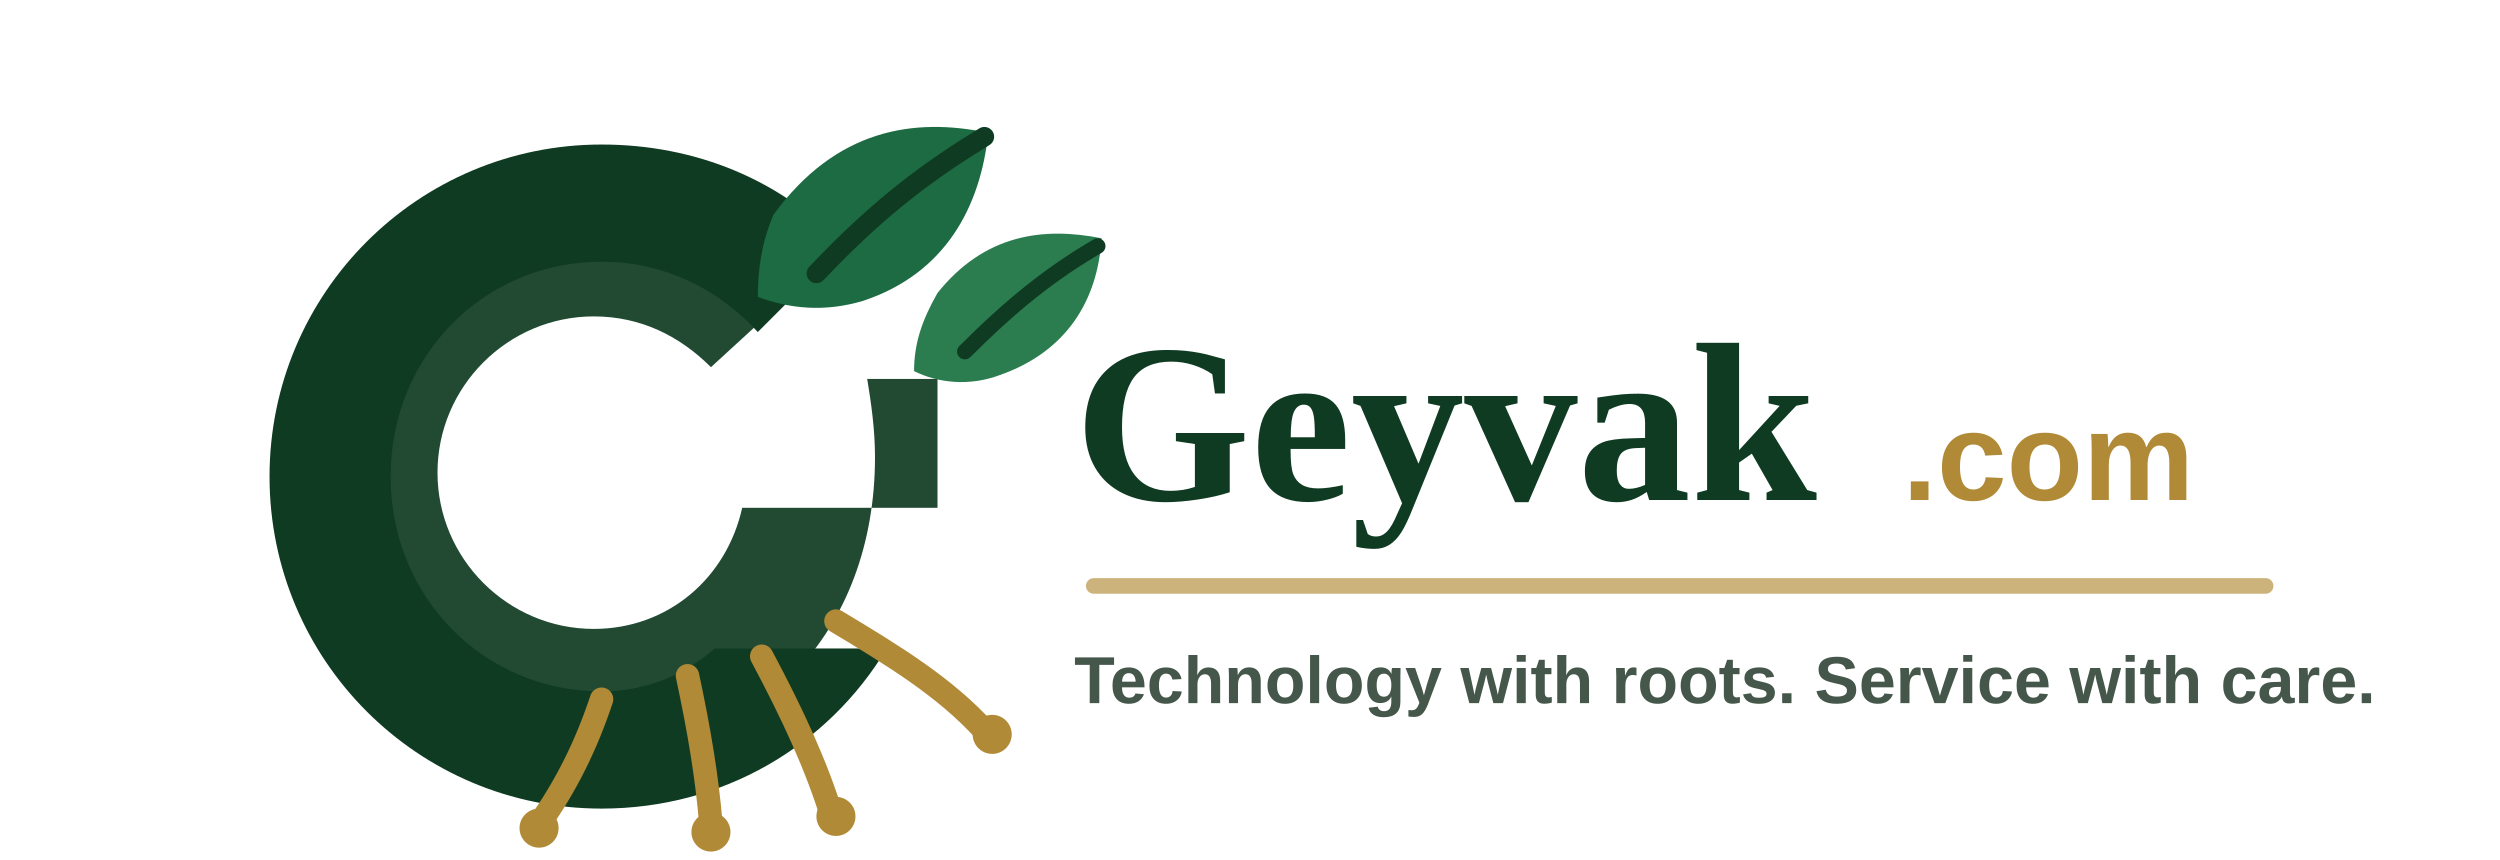
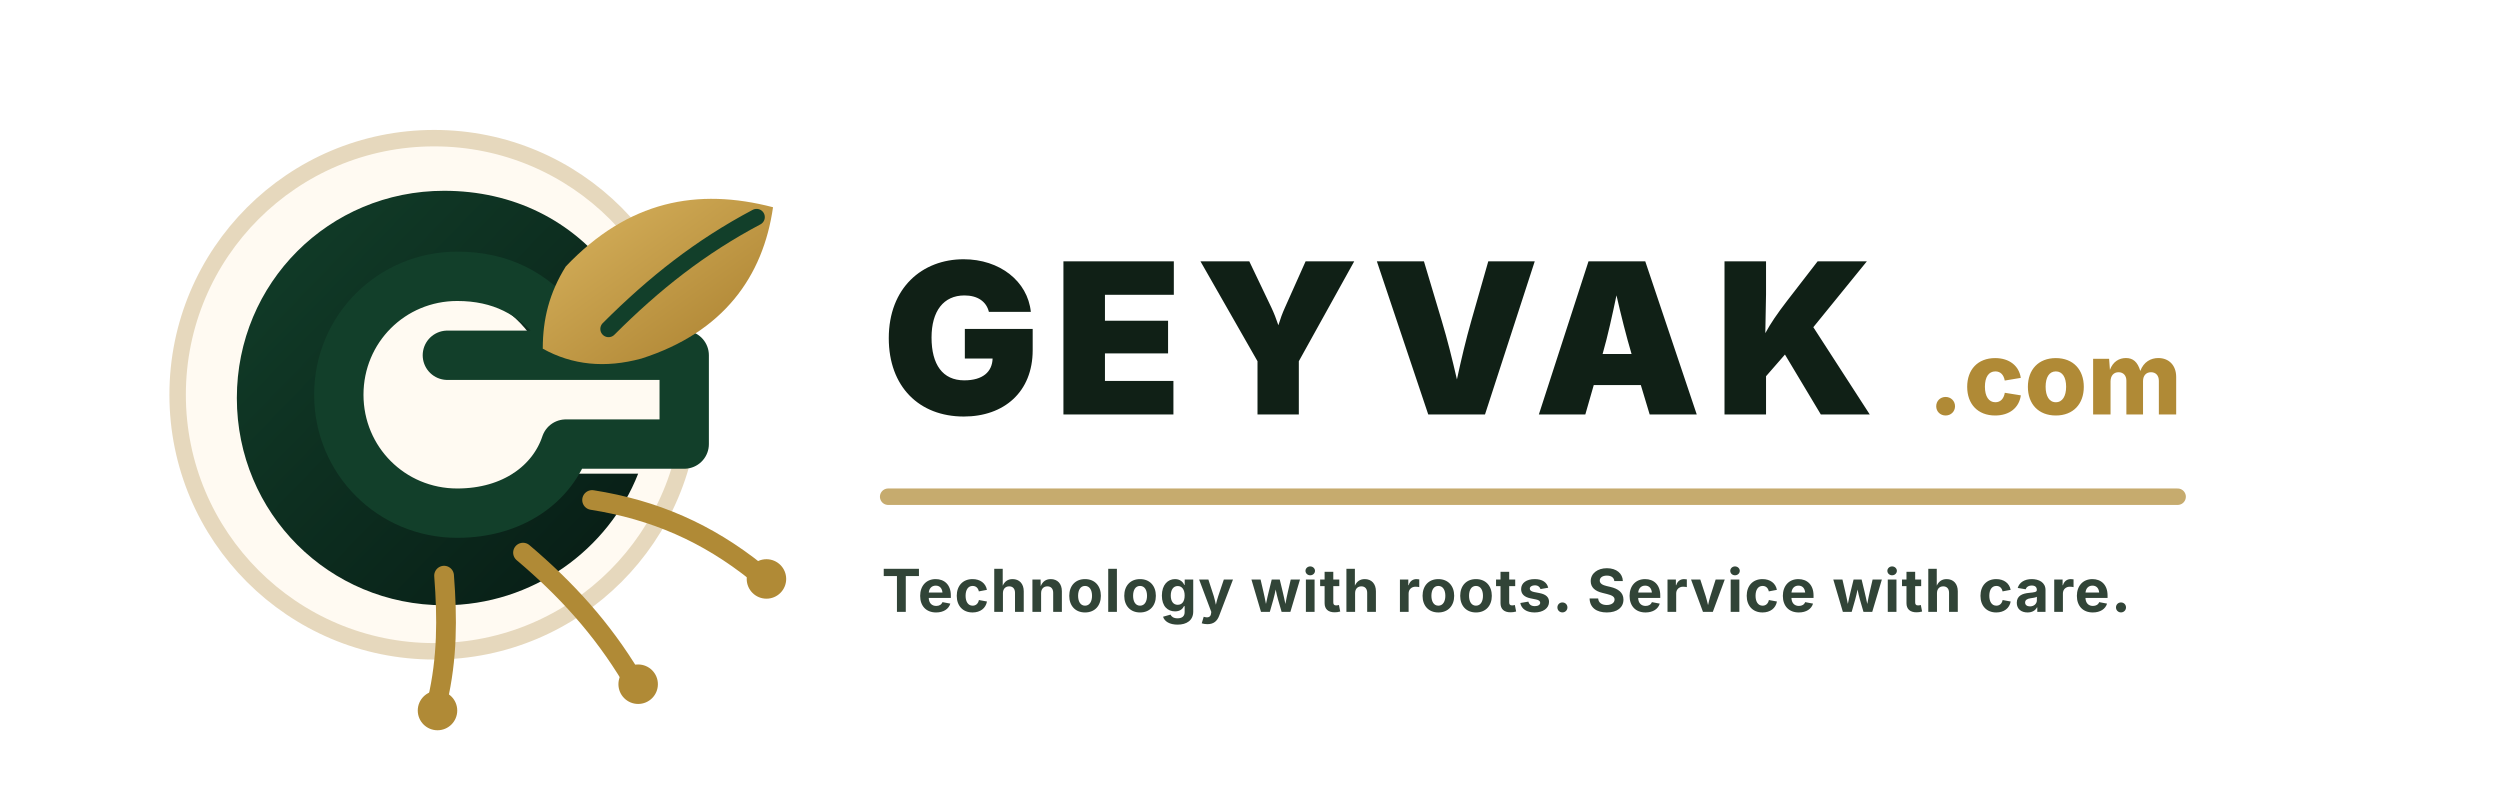
- <svg xmlns="http://www.w3.org/2000/svg" viewBox="0 0 640 220" role="img" aria-labelledby="title desc">
-   <rect width="640" height="220" fill="none" />
-   <g transform="translate(50 25)">
-     <path d="M104 12c-47 0-85 38-85 85s38 85 85 85c31 0 58-16 73-41h-44c-8 7-18 11-29 11-30 0-54-24-54-55s24-55 54-55c16 0 30 7 40 18l22-22c-16-17-38-26-62-26Z" fill="#0f3b22" />
-     <path d="M107 72h83v33h-50c-4 18-19 31-38 31-22 0-40-18-40-40s18-40 40-40c12 0 22 5 30 13l24-22c-14-15-33-23-54-23-40 0-72 32-72 72s32 72 72 72c42 0 72-31 72-76 0-7-1-14-2-20h-65Z" fill="#0f3b22" opacity=".92" />
-     <path d="M148 30c16-22 36-25 55-21-2 19-11 36-32 43-10 3-19 2-27-1 0-7 1-14 4-21Z" fill="#1d6b42" />
-     <path d="M159 45c17-18 30-27 43-35" fill="none" stroke="#0f3b22" stroke-width="5" stroke-linecap="round" />
-     <path d="M190 50c12-15 27-17 42-14-1 16-9 29-26 35-8 3-16 2-22-1 0-7 2-13 6-20Z" fill="#2b7d50" />
-     <path d="M197 65c12-12 22-20 34-27" fill="none" stroke="#0f3b22" stroke-width="4" stroke-linecap="round" />
-     <path d="M145 143c8 15 14 28 18 41M126 148c3 14 5 26 6 38M164 134c15 9 28 17 38 28M104 154c-4 12-9 22-16 32" fill="none" stroke="#b08a36" stroke-width="6" stroke-linecap="round" />
-     <circle cx="164" cy="184" r="5" fill="#b08a36" />
-     <circle cx="132" cy="188" r="5" fill="#b08a36" />
-     <circle cx="204" cy="163" r="5" fill="#b08a36" />
-     <circle cx="88" cy="187" r="5" fill="#b08a36" />
+ <svg xmlns="http://www.w3.org/2000/svg" viewBox="0 0 760 240" role="img" aria-labelledby="title desc">
+   <rect width="760" height="240" fill="none" />
+   <defs>
+     <linearGradient id="geyvakGold" x1="0" y1="0" x2="1" y2="1">
+       <stop offset="0" stop-color="#d9b45f" />
+       <stop offset="1" stop-color="#a97f2e" />
+     </linearGradient>
+     <linearGradient id="geyvakGreen" x1="0" y1="0" x2="1" y2="1">
+       <stop offset="0" stop-color="#123f2a" />
+       <stop offset="1" stop-color="#071b14" />
+     </linearGradient>
+   </defs>
+   <g transform="translate(48 36)">
+     <circle cx="84" cy="84" r="78" fill="#fffaf2" stroke="#e6d8bd" stroke-width="5" />
+     <path d="M87 22c-35 0-63 28-63 63s28 63 63 63c27 0 50-17 59-40h-38c-6 7-13 10-23 10-18 0-32-15-32-33s14-33 33-33c12 0 22 6 28 15l24-20c-12-16-30-25-51-25Z" fill="url(#geyvakGreen)" />
+     <path d="M88 72h72v27h-36c-4 12-16 21-33 21-20 0-36-16-36-36s16-36 36-36c13 0 23 5 31 15" fill="none" stroke="#123f2a" stroke-width="15" stroke-linecap="round" stroke-linejoin="round" />
+     <path d="M124 45c19-20 40-24 63-18-3 21-15 38-40 46-11 3-21 2-30-3 0-9 2-17 7-25Z" fill="url(#geyvakGold)" />
+     <path d="M137 64c14-14 28-25 45-34" fill="none" stroke="#123f2a" stroke-width="5" stroke-linecap="round" />
+     <path d="M111 132c13 11 24 23 33 38" fill="none" stroke="#b08a36" stroke-width="6" stroke-linecap="round" />
+     <path d="M87 139c1 13 1 25-2 38" fill="none" stroke="#b08a36" stroke-width="6" stroke-linecap="round" />
+     <path d="M132 116c19 3 35 10 50 22" fill="none" stroke="#b08a36" stroke-width="6" stroke-linecap="round" />
+     <circle cx="146" cy="172" r="6" fill="#b08a36" />
+     <circle cx="85" cy="180" r="6" fill="#b08a36" />
+     <circle cx="185" cy="140" r="6" fill="#b08a36" />
  </g>
-   <g transform="translate(275 72)">
-     <text x="0" y="56" font-family="Georgia, 'Times New Roman', serif" font-size="58" font-weight="700" fill="#0f3b22">Geyvak</text>
-     <text x="212" y="56" font-family="Arial, sans-serif" font-size="32" font-weight="700" fill="#b08a36">.com</text>
-     <path d="M5 78h300" stroke="#b08a36" stroke-width="4" stroke-linecap="round" opacity=".65" />
-     <text x="0" y="108" font-family="Arial, sans-serif" font-size="17" font-weight="700" fill="#314437" opacity=".9">Technology with roots. Service with care.</text>
+   <g transform="translate(268 68)">
+     <text x="0" y="58" font-family="Inter, Arial, Helvetica, sans-serif" font-size="64" font-weight="850" letter-spacing="4" fill="#102016">GEYVAK</text>
+     <text x="318" y="58" font-family="Inter, Arial, Helvetica, sans-serif" font-size="31" font-weight="800" fill="#b08a36">.com</text>
+     <path d="M2 83h392" stroke="#b08a36" stroke-width="5" stroke-linecap="round" opacity=".72" />
+     <text x="0" y="118" font-family="Inter, Arial, Helvetica, sans-serif" font-size="18" font-weight="750" letter-spacing=".4" fill="#314437">Technology with roots. Service with care.</text>
  </g>
</svg>
